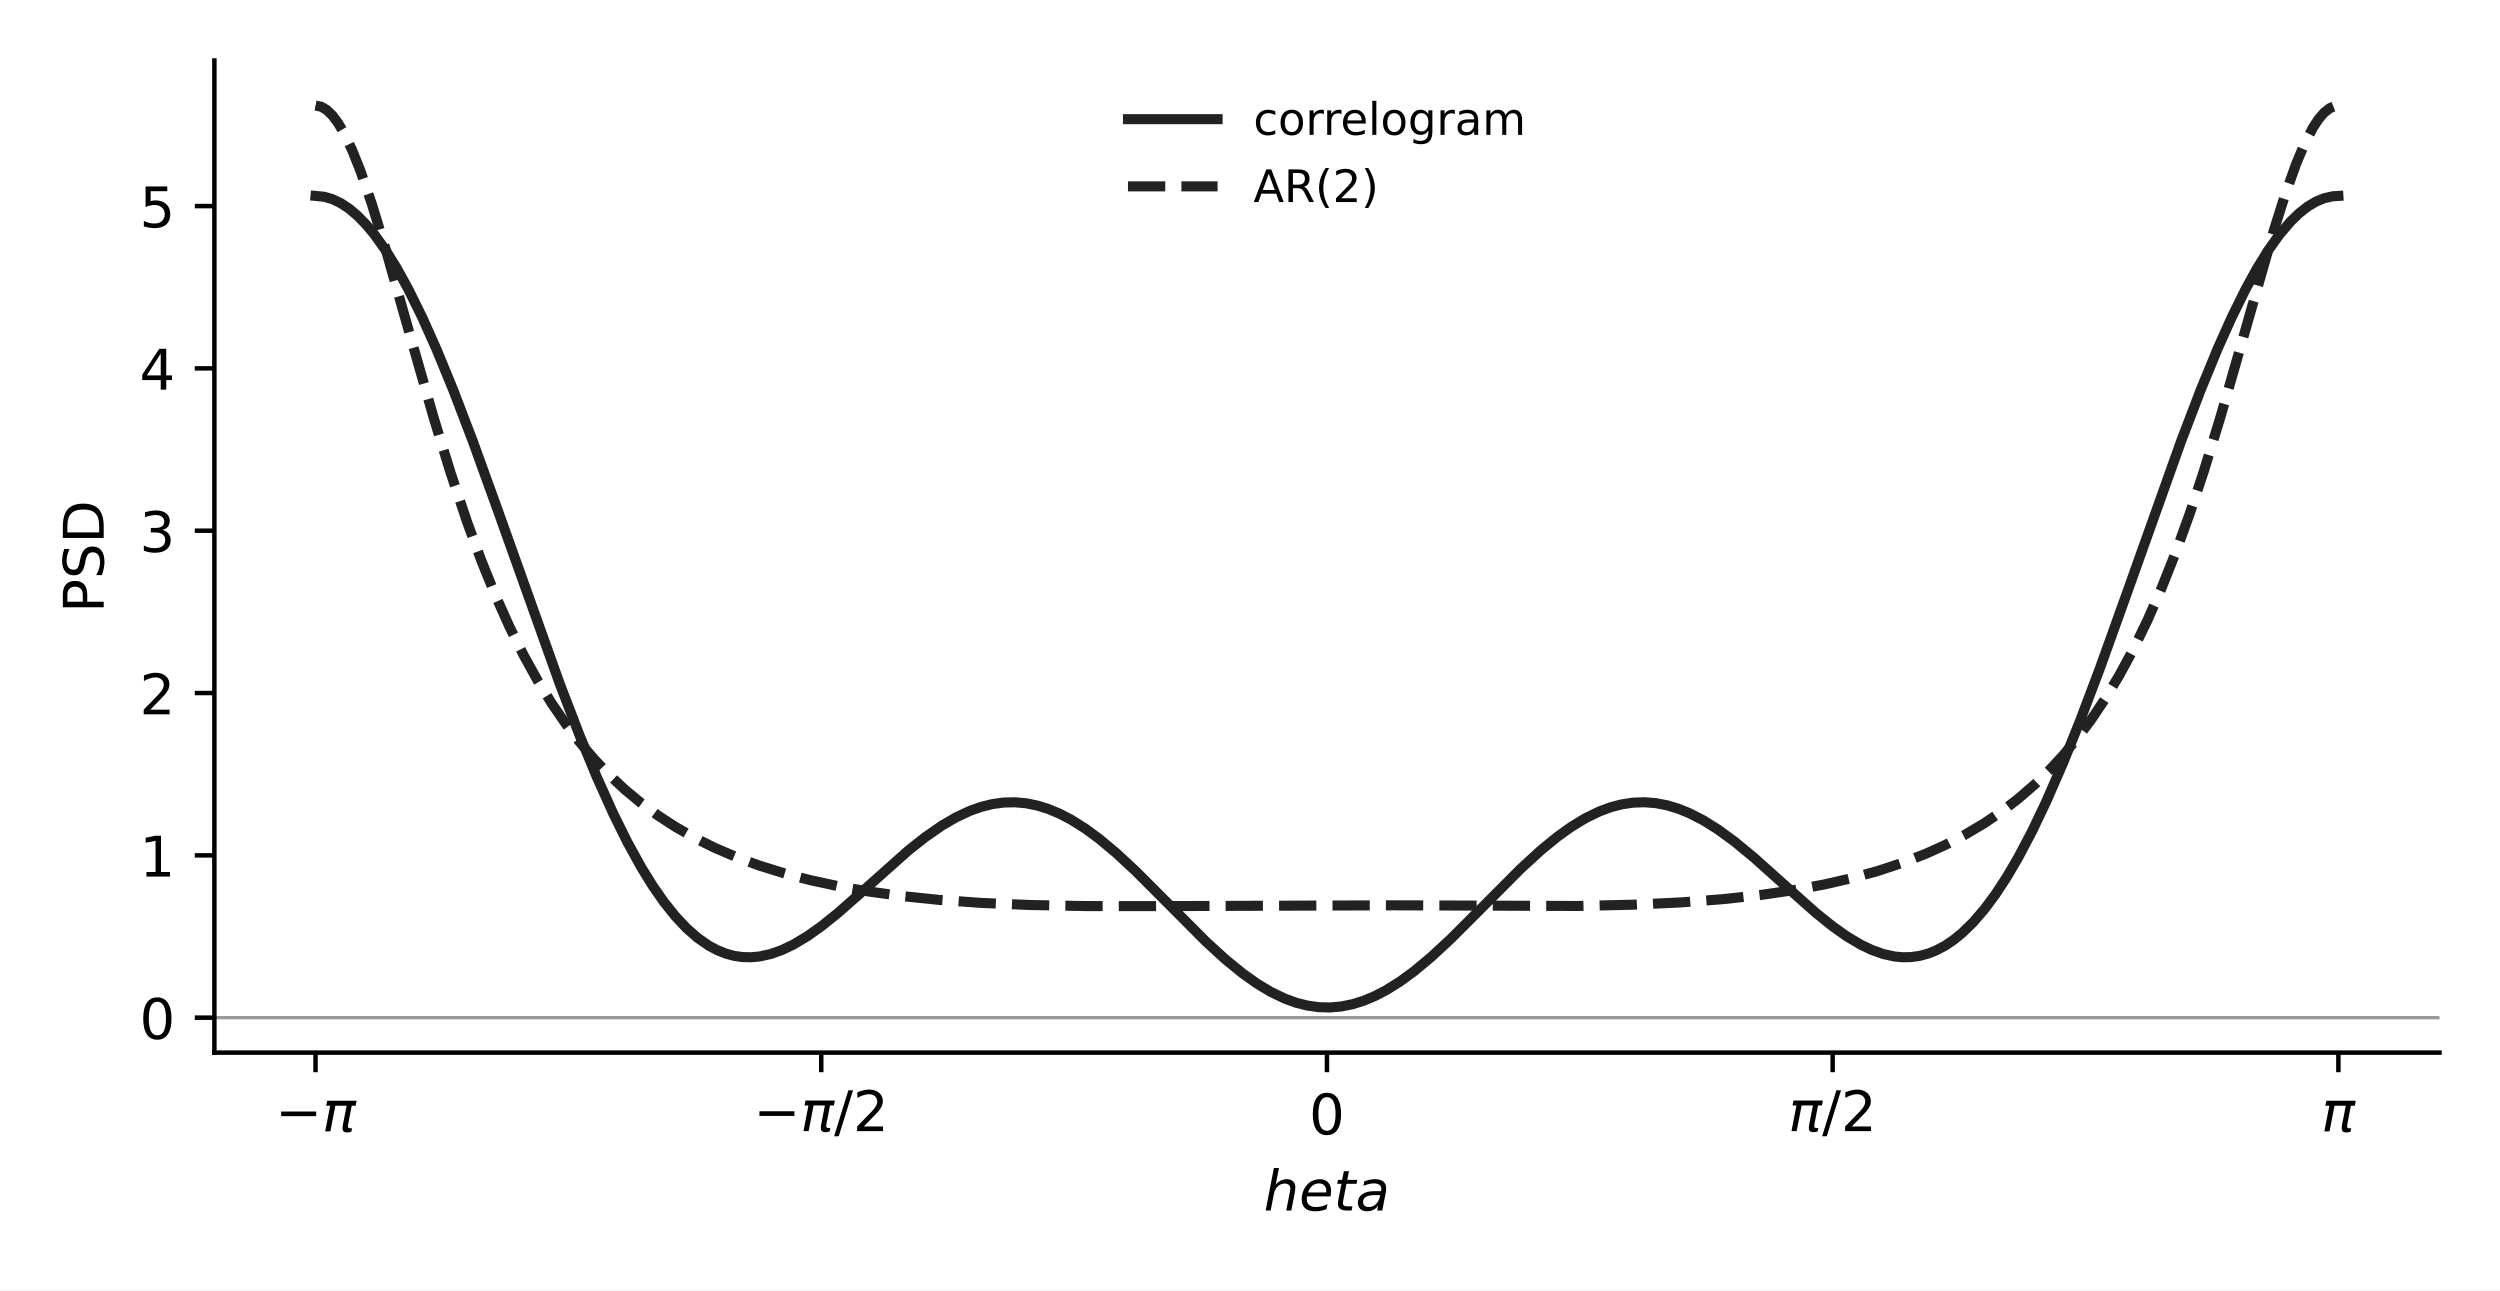
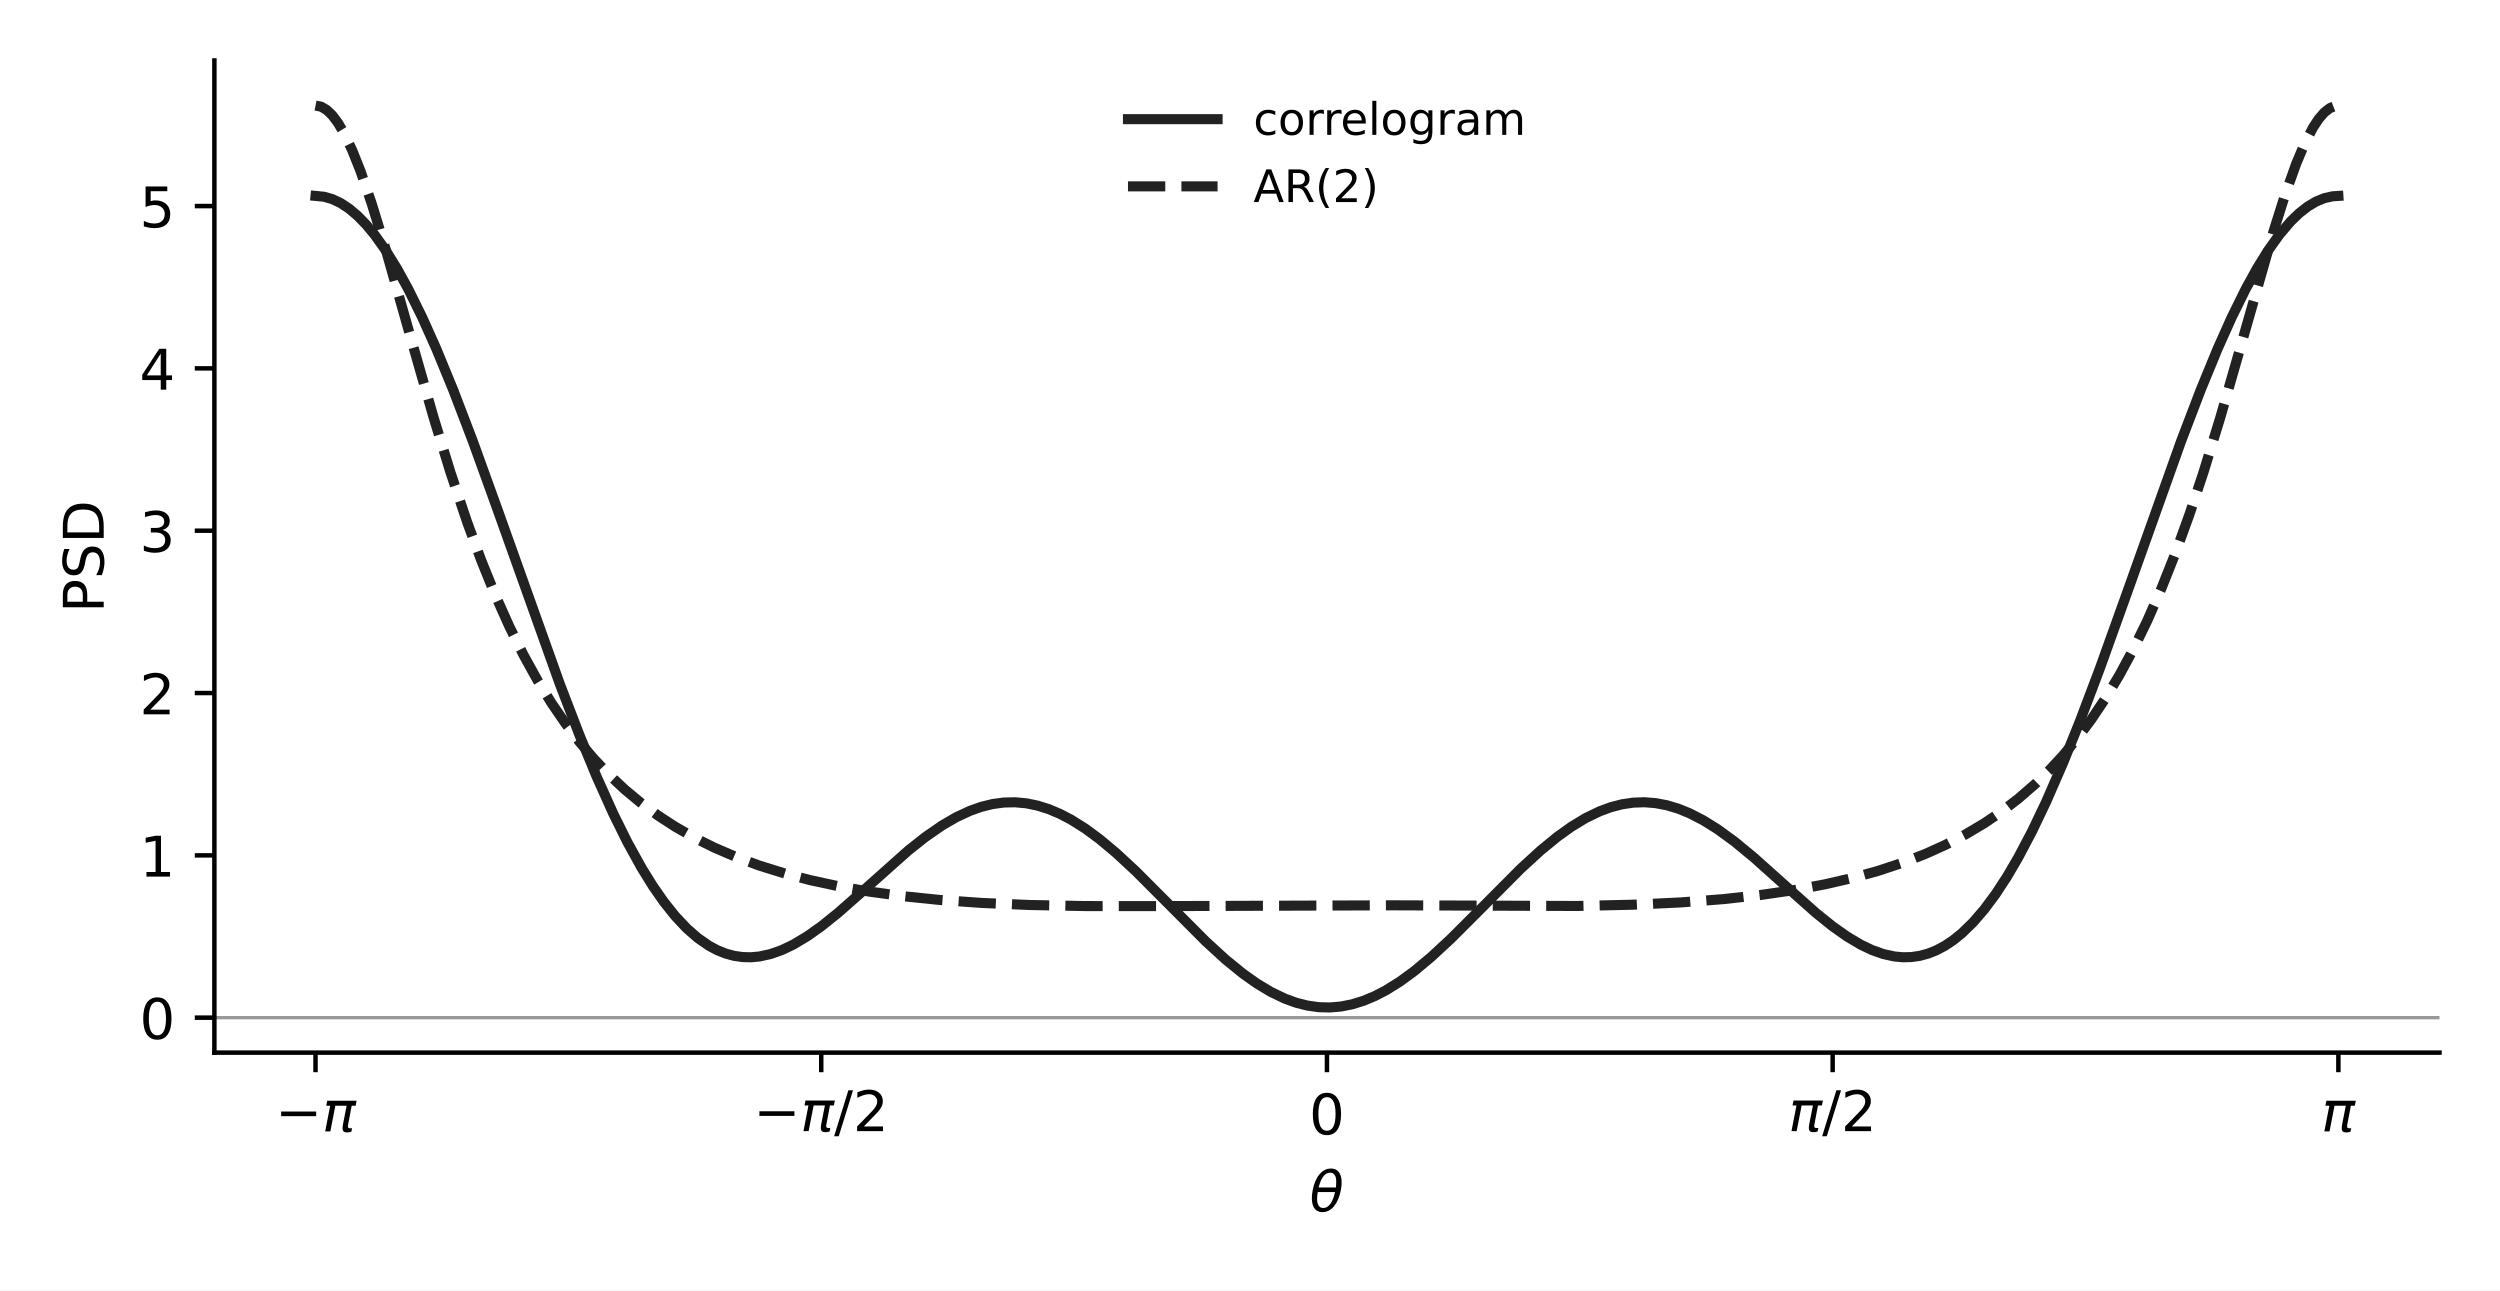
<svg xmlns="http://www.w3.org/2000/svg" xmlns:xlink="http://www.w3.org/1999/xlink" width="446.4pt" height="230.4pt" viewBox="0 0 446.4 230.4" version="1.1">
  <defs>
    <style type="text/css">*{stroke-linejoin: round; stroke-linecap: butt}</style>
  </defs>
  <g id="figure_1">
    <g id="patch_1">
      <path d="M 0 230.4  L 446.4 230.4  L 446.4 0  L 0 0  z " style="fill: #ffffff" />
    </g>
    <g id="axes_1">
      <g id="patch_2">
        <path d="M 38.28 187.955  L 435.6 187.955  L 435.6 10.8  L 38.28 10.8  z " style="fill: #ffffff" />
      </g>
      <g id="matplotlib.axis_1">
        <g id="xtick_1">
          <g id="line2d_1">
            <defs>
-               <path id="mc5faca870c" d="M 0 0  L 0 3.5  " style="stroke: #000000; stroke-width: 0.8" />
+               <path id="m2687c78658" d="M 0 0  L 0 3.5  " style="stroke: #000000; stroke-width: 0.8" />
            </defs>
            <g>
-               <use xlink:href="#mc5faca870c" x="56.34" y="187.955" style="stroke: #000000; stroke-width: 0.8" />
+               <use xlink:href="#m2687c78658" x="56.34" y="187.955" style="stroke: #000000; stroke-width: 0.8" />
            </g>
          </g>
          <g id="text_1">
            <g transform="translate(49.14 202.553)">
              <text>
                <tspan x="0" y="-0.531" style="font-size: 10px; font-family: 'DejaVu Sans'">−</tspan>
                <tspan x="8.379" y="-0.531" style="font-style: oblique; font-size: 10px; font-family: 'DejaVu Sans'">π</tspan>
              </text>
            </g>
          </g>
        </g>
        <g id="xtick_2">
          <g id="line2d_2">
            <g>
-               <use xlink:href="#mc5faca870c" x="146.64" y="187.955" style="stroke: #000000; stroke-width: 0.8" />
+               <use xlink:href="#m2687c78658" x="146.64" y="187.955" style="stroke: #000000; stroke-width: 0.8" />
            </g>
          </g>
          <g id="text_2">
            <g transform="translate(134.54 202.553)">
              <text>
                <tspan x="0" y="-0.578" style="font-size: 10px; font-family: 'DejaVu Sans'">−</tspan>
                <tspan x="14.399" y="-0.578" style="font-size: 10px; font-family: 'DejaVu Sans'">/</tspan>
                <tspan x="17.769" y="-0.578" style="font-size: 10px; font-family: 'DejaVu Sans'">2</tspan>
                <tspan x="8.379" y="-0.578" style="font-style: oblique; font-size: 10px; font-family: 'DejaVu Sans'">π</tspan>
              </text>
            </g>
          </g>
        </g>
        <g id="xtick_3">
          <g id="line2d_3">
            <g>
-               <use xlink:href="#mc5faca870c" x="236.94" y="187.955" style="stroke: #000000; stroke-width: 0.8" />
+               <use xlink:href="#m2687c78658" x="236.94" y="187.955" style="stroke: #000000; stroke-width: 0.8" />
            </g>
          </g>
          <g id="text_3">
            <text style="font-size: 10px; font-family: 'DejaVu Sans', 'Bitstream Vera Sans', 'Computer Modern Sans Serif', 'Lucida Grande', 'Verdana', 'Geneva', 'Lucid', 'Arial', 'Helvetica', 'Avant Garde', sans-serif; text-anchor: middle" x="236.94" y="202.553" transform="rotate(-0 236.94 202.553)">0</text>
          </g>
        </g>
        <g id="xtick_4">
          <g id="line2d_4">
            <g>
-               <use xlink:href="#mc5faca870c" x="327.24" y="187.955" style="stroke: #000000; stroke-width: 0.8" />
+               <use xlink:href="#m2687c78658" x="327.24" y="187.955" style="stroke: #000000; stroke-width: 0.8" />
            </g>
          </g>
          <g id="text_4">
            <g transform="translate(319.34 202.553)">
              <text>
                <tspan x="0" y="-0.578" style="font-style: oblique; font-size: 10px; font-family: 'DejaVu Sans'">π</tspan>
                <tspan x="6.021" y="-0.578" style="font-size: 10px; font-family: 'DejaVu Sans'">/</tspan>
                <tspan x="9.39" y="-0.578" style="font-size: 10px; font-family: 'DejaVu Sans'">2</tspan>
              </text>
            </g>
          </g>
        </g>
        <g id="xtick_5">
          <g id="line2d_5">
            <g>
-               <use xlink:href="#mc5faca870c" x="417.54" y="187.955" style="stroke: #000000; stroke-width: 0.8" />
+               <use xlink:href="#m2687c78658" x="417.54" y="187.955" style="stroke: #000000; stroke-width: 0.8" />
            </g>
          </g>
          <g id="text_5">
            <g transform="translate(414.49 202.553)">
              <text>
                <tspan x="0" y="-0.531" style="font-style: oblique; font-size: 10px; font-family: 'DejaVu Sans'">π</tspan>
              </text>
            </g>
          </g>
        </g>
        <g id="text_6">
-           <g transform="translate(225.64 216.5553)">
+           <g transform="translate(233.84 216.6553)">
            <text>
-               <tspan x="0" y="-0.406" style="font-style: oblique; font-size: 10px; font-family: 'DejaVu Sans'">h</tspan>
-               <tspan x="6.338" y="-0.406" style="font-style: oblique; font-size: 10px; font-family: 'DejaVu Sans'">e</tspan>
-               <tspan x="12.49" y="-0.406" style="font-style: oblique; font-size: 10px; font-family: 'DejaVu Sans'">t</tspan>
-               <tspan x="16.411" y="-0.406" style="font-style: oblique; font-size: 10px; font-family: 'DejaVu Sans'">a</tspan>
+               <tspan x="0" y="-0.328" style="font-style: oblique; font-size: 10px; font-family: 'DejaVu Sans'">θ</tspan>
            </text>
          </g>
        </g>
      </g>
      <g id="matplotlib.axis_2">
        <g id="ytick_1">
          <g id="line2d_6">
            <defs>
-               <path id="m65f05ab5c9" d="M 0 0  L -3.5 0  " style="stroke: #000000; stroke-width: 0.8" />
+               <path id="m3066f0ca54" d="M 0 0  L -3.5 0  " style="stroke: #000000; stroke-width: 0.8" />
            </defs>
            <g>
-               <use xlink:href="#m65f05ab5c9" x="38.28" y="181.714" style="stroke: #000000; stroke-width: 0.8" />
+               <use xlink:href="#m3066f0ca54" x="38.28" y="181.714" style="stroke: #000000; stroke-width: 0.8" />
            </g>
          </g>
          <g id="text_7">
            <text style="font-size: 10px; font-family: 'DejaVu Sans', 'Bitstream Vera Sans', 'Computer Modern Sans Serif', 'Lucida Grande', 'Verdana', 'Geneva', 'Lucid', 'Arial', 'Helvetica', 'Avant Garde', sans-serif; text-anchor: end" x="31.28" y="185.513" transform="rotate(-0 31.28 185.5131)">0</text>
          </g>
        </g>
        <g id="ytick_2">
          <g id="line2d_7">
            <g>
-               <use xlink:href="#m65f05ab5c9" x="38.28" y="152.73" style="stroke: #000000; stroke-width: 0.8" />
+               <use xlink:href="#m3066f0ca54" x="38.28" y="152.73" style="stroke: #000000; stroke-width: 0.8" />
            </g>
          </g>
          <g id="text_8">
            <text style="font-size: 10px; font-family: 'DejaVu Sans', 'Bitstream Vera Sans', 'Computer Modern Sans Serif', 'Lucida Grande', 'Verdana', 'Geneva', 'Lucid', 'Arial', 'Helvetica', 'Avant Garde', sans-serif; text-anchor: end" x="31.28" y="156.529" transform="rotate(-0 31.28 156.5293)">1</text>
          </g>
        </g>
        <g id="ytick_3">
          <g id="line2d_8">
            <g>
-               <use xlink:href="#m65f05ab5c9" x="38.28" y="123.747" style="stroke: #000000; stroke-width: 0.8" />
+               <use xlink:href="#m3066f0ca54" x="38.28" y="123.747" style="stroke: #000000; stroke-width: 0.8" />
            </g>
          </g>
          <g id="text_9">
            <text style="font-size: 10px; font-family: 'DejaVu Sans', 'Bitstream Vera Sans', 'Computer Modern Sans Serif', 'Lucida Grande', 'Verdana', 'Geneva', 'Lucid', 'Arial', 'Helvetica', 'Avant Garde', sans-serif; text-anchor: end" x="31.28" y="127.546" transform="rotate(-0 31.28 127.5455)">2</text>
          </g>
        </g>
        <g id="ytick_4">
          <g id="line2d_9">
            <g>
-               <use xlink:href="#m65f05ab5c9" x="38.28" y="94.763" style="stroke: #000000; stroke-width: 0.8" />
+               <use xlink:href="#m3066f0ca54" x="38.28" y="94.763" style="stroke: #000000; stroke-width: 0.8" />
            </g>
          </g>
          <g id="text_10">
            <text style="font-size: 10px; font-family: 'DejaVu Sans', 'Bitstream Vera Sans', 'Computer Modern Sans Serif', 'Lucida Grande', 'Verdana', 'Geneva', 'Lucid', 'Arial', 'Helvetica', 'Avant Garde', sans-serif; text-anchor: end" x="31.28" y="98.562" transform="rotate(-0 31.28 98.5617)">3</text>
          </g>
        </g>
        <g id="ytick_5">
          <g id="line2d_10">
            <g>
-               <use xlink:href="#m65f05ab5c9" x="38.28" y="65.779" style="stroke: #000000; stroke-width: 0.8" />
+               <use xlink:href="#m3066f0ca54" x="38.28" y="65.779" style="stroke: #000000; stroke-width: 0.8" />
            </g>
          </g>
          <g id="text_11">
            <text style="font-size: 10px; font-family: 'DejaVu Sans', 'Bitstream Vera Sans', 'Computer Modern Sans Serif', 'Lucida Grande', 'Verdana', 'Geneva', 'Lucid', 'Arial', 'Helvetica', 'Avant Garde', sans-serif; text-anchor: end" x="31.28" y="69.578" transform="rotate(-0 31.28 69.57789)">4</text>
          </g>
        </g>
        <g id="ytick_6">
          <g id="line2d_11">
            <g>
-               <use xlink:href="#m65f05ab5c9" x="38.28" y="36.795" style="stroke: #000000; stroke-width: 0.8" />
+               <use xlink:href="#m3066f0ca54" x="38.28" y="36.795" style="stroke: #000000; stroke-width: 0.8" />
            </g>
          </g>
          <g id="text_12">
            <text style="font-size: 10px; font-family: 'DejaVu Sans', 'Bitstream Vera Sans', 'Computer Modern Sans Serif', 'Lucida Grande', 'Verdana', 'Geneva', 'Lucid', 'Arial', 'Helvetica', 'Avant Garde', sans-serif; text-anchor: end" x="31.28" y="40.594" transform="rotate(-0 31.28 40.59409)">5</text>
          </g>
        </g>
        <g id="text_13">
          <text style="font-size: 10px; font-family: 'DejaVu Sans', 'Bitstream Vera Sans', 'Computer Modern Sans Serif', 'Lucida Grande', 'Verdana', 'Geneva', 'Lucid', 'Arial', 'Helvetica', 'Avant Garde', sans-serif; text-anchor: middle" x="18.515" y="99.378" transform="rotate(-90 18.51516 99.37766)">PSD</text>
        </g>
      </g>
      <g id="line2d_12">
-         <path d="M 56.34 34.984  L 57.845 35.128  L 59.35 35.559  L 60.855 36.275  L 62.36 37.274  L 63.865 38.55  L 65.37 40.097  L 66.875 41.908  L 68.882 44.719  L 70.888 47.962  L 72.895 51.61  L 75.403 56.695  L 77.912 62.301  L 80.922 69.619  L 84.433 78.803  L 88.948 91.294  L 99.985 122.198  L 103.497 131.323  L 106.507 138.615  L 109.517 145.31  L 112.025 150.372  L 114.533 154.919  L 116.54 158.165  L 118.547 161.049  L 120.553 163.563  L 122.56 165.703  L 124.567 167.468  L 126.573 168.861  L 128.078 169.666  L 129.583 170.269  L 131.088 170.677  L 132.593 170.894  L 134.098 170.93  L 135.603 170.791  L 137.61 170.35  L 139.617 169.638  L 141.623 168.683  L 144.132 167.187  L 146.64 165.411  L 149.65 162.993  L 153.663 159.461  L 162.192 151.865  L 165.202 149.483  L 168.212 147.398  L 170.72 145.939  L 173.228 144.77  L 175.235 144.063  L 177.242 143.57  L 179.248 143.3  L 181.255 143.256  L 183.262 143.44  L 185.268 143.851  L 187.275 144.484  L 189.282 145.331  L 191.288 146.381  L 193.797 147.961  L 196.305 149.808  L 199.315 152.326  L 202.827 155.586  L 207.843 160.61  L 215.368 168.158  L 218.88 171.363  L 221.89 173.815  L 224.398 175.598  L 226.907 177.107  L 229.415 178.312  L 231.422 179.042  L 233.428 179.552  L 235.435 179.838  L 237.442 179.896  L 239.448 179.724  L 241.455 179.325  L 243.462 178.704  L 245.468 177.868  L 247.475 176.829  L 249.983 175.263  L 252.492 173.429  L 255.502 170.925  L 259.013 167.677  L 264.03 162.662  L 271.555 155.104  L 275.067 151.886  L 278.077 149.419  L 280.585 147.623  L 283.093 146.1  L 285.602 144.881  L 287.608 144.14  L 289.615 143.617  L 291.622 143.32  L 293.628 143.249  L 295.635 143.407  L 297.642 143.789  L 299.648 144.391  L 301.655 145.201  L 304.163 146.49  L 306.672 148.055  L 309.682 150.248  L 313.193 153.142  L 318.21 157.635  L 324.23 162.993  L 327.24 165.411  L 329.748 167.187  L 332.257 168.683  L 334.263 169.638  L 336.27 170.35  L 338.277 170.791  L 339.782 170.93  L 341.287 170.894  L 342.792 170.677  L 344.297 170.269  L 345.802 169.666  L 347.307 168.861  L 348.812 167.851  L 350.317 166.632  L 352.323 164.68  L 354.33 162.353  L 356.337 159.653  L 358.343 156.587  L 360.35 153.164  L 362.858 148.407  L 365.367 143.151  L 368.377 136.246  L 371.387 128.777  L 374.898 119.492  L 379.915 105.526  L 389.447 78.803  L 392.958 69.619  L 395.968 62.301  L 398.477 56.695  L 400.985 51.61  L 402.992 47.962  L 404.998 44.719  L 407.005 41.908  L 409.012 39.551  L 410.517 38.094  L 412.022 36.91  L 413.527 36.005  L 415.032 35.383  L 416.537 35.048  L 417.54 34.984  L 417.54 34.984  " clip-path="url(#pcfa3d2617d)" style="fill: none; stroke: #222222; stroke-width: 1.8; stroke-linecap: square" />
+         <path d="M 56.34 34.984  L 57.845 35.128  L 59.35 35.559  L 60.855 36.275  L 62.36 37.274  L 63.865 38.55  L 65.37 40.097  L 66.875 41.908  L 68.882 44.719  L 70.888 47.962  L 72.895 51.61  L 75.403 56.695  L 77.912 62.301  L 80.922 69.619  L 84.433 78.803  L 88.948 91.294  L 99.985 122.198  L 103.497 131.323  L 106.507 138.615  L 109.517 145.31  L 112.025 150.372  L 114.533 154.919  L 116.54 158.165  L 118.547 161.049  L 120.553 163.563  L 122.56 165.703  L 124.567 167.468  L 126.573 168.861  L 128.078 169.666  L 129.583 170.269  L 131.088 170.677  L 132.593 170.894  L 134.098 170.93  L 135.603 170.791  L 137.61 170.35  L 139.617 169.638  L 141.623 168.683  L 144.132 167.187  L 146.64 165.411  L 149.65 162.993  L 153.663 159.461  L 162.192 151.865  L 165.202 149.483  L 168.212 147.398  L 170.72 145.939  L 173.228 144.77  L 175.235 144.063  L 177.242 143.57  L 179.248 143.3  L 181.255 143.256  L 183.262 143.44  L 185.268 143.851  L 187.275 144.484  L 189.282 145.331  L 191.288 146.381  L 193.797 147.961  L 196.305 149.808  L 199.315 152.326  L 202.827 155.586  L 207.843 160.61  L 215.368 168.158  L 218.88 171.363  L 221.89 173.815  L 224.398 175.598  L 226.907 177.107  L 229.415 178.312  L 231.422 179.042  L 233.428 179.552  L 235.435 179.838  L 237.442 179.896  L 239.448 179.724  L 241.455 179.325  L 243.462 178.704  L 245.468 177.868  L 247.475 176.829  L 249.983 175.263  L 252.492 173.429  L 255.502 170.925  L 259.013 167.677  L 264.03 162.662  L 271.555 155.104  L 275.067 151.886  L 278.077 149.419  L 280.585 147.623  L 283.093 146.1  L 285.602 144.881  L 287.608 144.14  L 289.615 143.617  L 291.622 143.32  L 293.628 143.249  L 295.635 143.407  L 297.642 143.789  L 299.648 144.391  L 301.655 145.201  L 304.163 146.49  L 306.672 148.055  L 309.682 150.248  L 313.193 153.142  L 318.21 157.635  L 324.23 162.993  L 327.24 165.411  L 329.748 167.187  L 332.257 168.683  L 334.263 169.638  L 336.27 170.35  L 338.277 170.791  L 339.782 170.93  L 341.287 170.894  L 342.792 170.677  L 344.297 170.269  L 345.802 169.666  L 347.307 168.861  L 348.812 167.851  L 350.317 166.632  L 352.323 164.68  L 354.33 162.353  L 356.337 159.653  L 358.343 156.587  L 360.35 153.164  L 362.858 148.407  L 365.367 143.151  L 368.377 136.246  L 371.387 128.777  L 374.898 119.492  L 379.915 105.526  L 389.447 78.803  L 392.958 69.619  L 395.968 62.301  L 398.477 56.695  L 400.985 51.61  L 402.992 47.962  L 404.998 44.719  L 407.005 41.908  L 409.012 39.551  L 410.517 38.094  L 412.022 36.91  L 413.527 36.005  L 415.032 35.383  L 416.537 35.048  L 417.54 34.984  L 417.54 34.984  " clip-path="url(#pfea16c1aad)" style="fill: none; stroke: #222222; stroke-width: 1.8; stroke-linecap: square" />
      </g>
      <g id="line2d_13">
-         <path d="M 56.34 18.853  L 57.343 19.05  L 58.347 19.639  L 59.35 20.61  L 60.353 21.949  L 61.357 23.637  L 62.862 26.769  L 64.367 30.536  L 66.373 36.361  L 68.882 44.567  L 72.895 58.721  L 77.41 74.506  L 80.42 84.303  L 83.43 93.281  L 85.938 100.087  L 88.447 106.279  L 90.955 111.88  L 93.463 116.929  L 95.972 121.47  L 98.48 125.548  L 100.988 129.209  L 103.497 132.496  L 106.005 135.448  L 108.513 138.103  L 111.523 140.94  L 114.533 143.443  L 117.543 145.656  L 120.553 147.615  L 124.065 149.621  L 127.577 151.367  L 131.59 153.09  L 135.603 154.564  L 140.118 155.97  L 144.633 157.149  L 149.65 158.234  L 155.168 159.197  L 161.188 160.019  L 167.71 160.687  L 175.235 161.224  L 183.763 161.593  L 193.797 161.787  L 206.84 161.796  L 248.98 161.653  L 281.588 161.771  L 291.622 161.543  L 300.15 161.134  L 307.675 160.551  L 314.197 159.834  L 320.217 158.956  L 325.735 157.931  L 330.752 156.779  L 335.267 155.529  L 339.782 154.038  L 343.795 152.475  L 347.307 150.893  L 350.818 149.076  L 354.33 146.988  L 357.34 144.948  L 360.35 142.643  L 363.36 140.033  L 365.868 137.594  L 368.377 134.883  L 370.885 131.866  L 373.393 128.508  L 375.902 124.767  L 378.41 120.6  L 380.918 115.962  L 383.427 110.806  L 385.935 105.089  L 388.443 98.776  L 390.952 91.845  L 393.46 84.303  L 396.47 74.506  L 400.483 60.511  L 406.002 41.19  L 408.008 34.831  L 410.015 29.216  L 411.52 25.649  L 413.025 22.751  L 414.028 21.235  L 415.032 20.077  L 416.035 19.296  L 417.038 18.902  L 417.54 18.853  L 417.54 18.853  " clip-path="url(#pcfa3d2617d)" style="fill: none; stroke-dasharray: 6.66,2.88; stroke-dashoffset: 0; stroke: #222222; stroke-width: 1.8" />
+         <path d="M 56.34 18.853  L 57.343 19.05  L 58.347 19.639  L 59.35 20.61  L 60.353 21.949  L 61.357 23.637  L 62.862 26.769  L 64.367 30.536  L 66.373 36.361  L 68.882 44.567  L 72.895 58.721  L 77.41 74.506  L 80.42 84.303  L 83.43 93.281  L 85.938 100.087  L 88.447 106.279  L 90.955 111.88  L 93.463 116.929  L 95.972 121.47  L 98.48 125.548  L 100.988 129.209  L 103.497 132.496  L 106.005 135.448  L 108.513 138.103  L 111.523 140.94  L 114.533 143.443  L 117.543 145.656  L 120.553 147.615  L 124.065 149.621  L 127.577 151.367  L 131.59 153.09  L 135.603 154.564  L 140.118 155.97  L 144.633 157.149  L 149.65 158.234  L 155.168 159.197  L 161.188 160.019  L 167.71 160.687  L 175.235 161.224  L 183.763 161.593  L 193.797 161.787  L 206.84 161.796  L 248.98 161.653  L 281.588 161.771  L 291.622 161.543  L 300.15 161.134  L 307.675 160.551  L 314.197 159.834  L 320.217 158.956  L 325.735 157.931  L 330.752 156.779  L 335.267 155.529  L 339.782 154.038  L 343.795 152.475  L 347.307 150.893  L 350.818 149.076  L 354.33 146.988  L 357.34 144.948  L 360.35 142.643  L 363.36 140.033  L 365.868 137.594  L 368.377 134.883  L 370.885 131.866  L 373.393 128.508  L 375.902 124.767  L 378.41 120.6  L 380.918 115.962  L 383.427 110.806  L 385.935 105.089  L 388.443 98.776  L 390.952 91.845  L 393.46 84.303  L 396.47 74.506  L 400.483 60.511  L 406.002 41.19  L 408.008 34.831  L 410.015 29.216  L 411.52 25.649  L 413.025 22.751  L 414.028 21.235  L 415.032 20.077  L 416.035 19.296  L 417.038 18.902  L 417.54 18.853  L 417.54 18.853  " clip-path="url(#pfea16c1aad)" style="fill: none; stroke-dasharray: 6.66,2.88; stroke-dashoffset: 0; stroke: #222222; stroke-width: 1.8" />
      </g>
      <g id="line2d_14">
-         <path d="M 38.28 181.714  L 435.6 181.714  " clip-path="url(#pcfa3d2617d)" style="fill: none; stroke: #999999; stroke-width: 0.6; stroke-linecap: square" />
+         <path d="M 38.28 181.714  L 435.6 181.714  " clip-path="url(#pfea16c1aad)" style="fill: none; stroke: #999999; stroke-width: 0.6; stroke-linecap: square" />
      </g>
      <g id="patch_3">
        <path d="M 38.28 187.955  L 38.28 10.8  " style="fill: none; stroke: #000000; stroke-width: 0.8; stroke-linejoin: miter; stroke-linecap: square" />
      </g>
      <g id="patch_4">
        <path d="M 38.28 187.955  L 435.6 187.955  " style="fill: none; stroke: #000000; stroke-width: 0.8; stroke-linejoin: miter; stroke-linecap: square" />
      </g>
      <g id="legend_1">
        <g id="line2d_15">
          <path d="M 201.411 21.279  L 209.411 21.279  L 217.411 21.279  " style="fill: none; stroke: #222222; stroke-width: 1.8; stroke-linecap: square" />
        </g>
        <g id="text_14">
          <text style="font-size: 8px; font-family: 'DejaVu Sans', 'Bitstream Vera Sans', 'Computer Modern Sans Serif', 'Lucida Grande', 'Verdana', 'Geneva', 'Lucid', 'Arial', 'Helvetica', 'Avant Garde', sans-serif; text-anchor: start" x="223.811" y="24.079" transform="rotate(-0 223.8113 24.07875)">correlogram</text>
        </g>
        <g id="line2d_16">
          <path d="M 201.411 33.279  L 209.411 33.279  L 217.411 33.279  " style="fill: none; stroke-dasharray: 6.66,2.88; stroke-dashoffset: 0; stroke: #222222; stroke-width: 1.8" />
        </g>
        <g id="text_15">
          <text style="font-size: 8px; font-family: 'DejaVu Sans', 'Bitstream Vera Sans', 'Computer Modern Sans Serif', 'Lucida Grande', 'Verdana', 'Geneva', 'Lucid', 'Arial', 'Helvetica', 'Avant Garde', sans-serif; text-anchor: start" x="223.811" y="36.079" transform="rotate(-0 223.8113 36.07937)">AR(2)</text>
        </g>
      </g>
    </g>
  </g>
  <defs>
-     <clipPath id="pcfa3d2617d">
+     <clipPath id="pfea16c1aad">
      <rect x="38.28" y="10.8" width="397.32" height="177.155" />
    </clipPath>
  </defs>
</svg>
